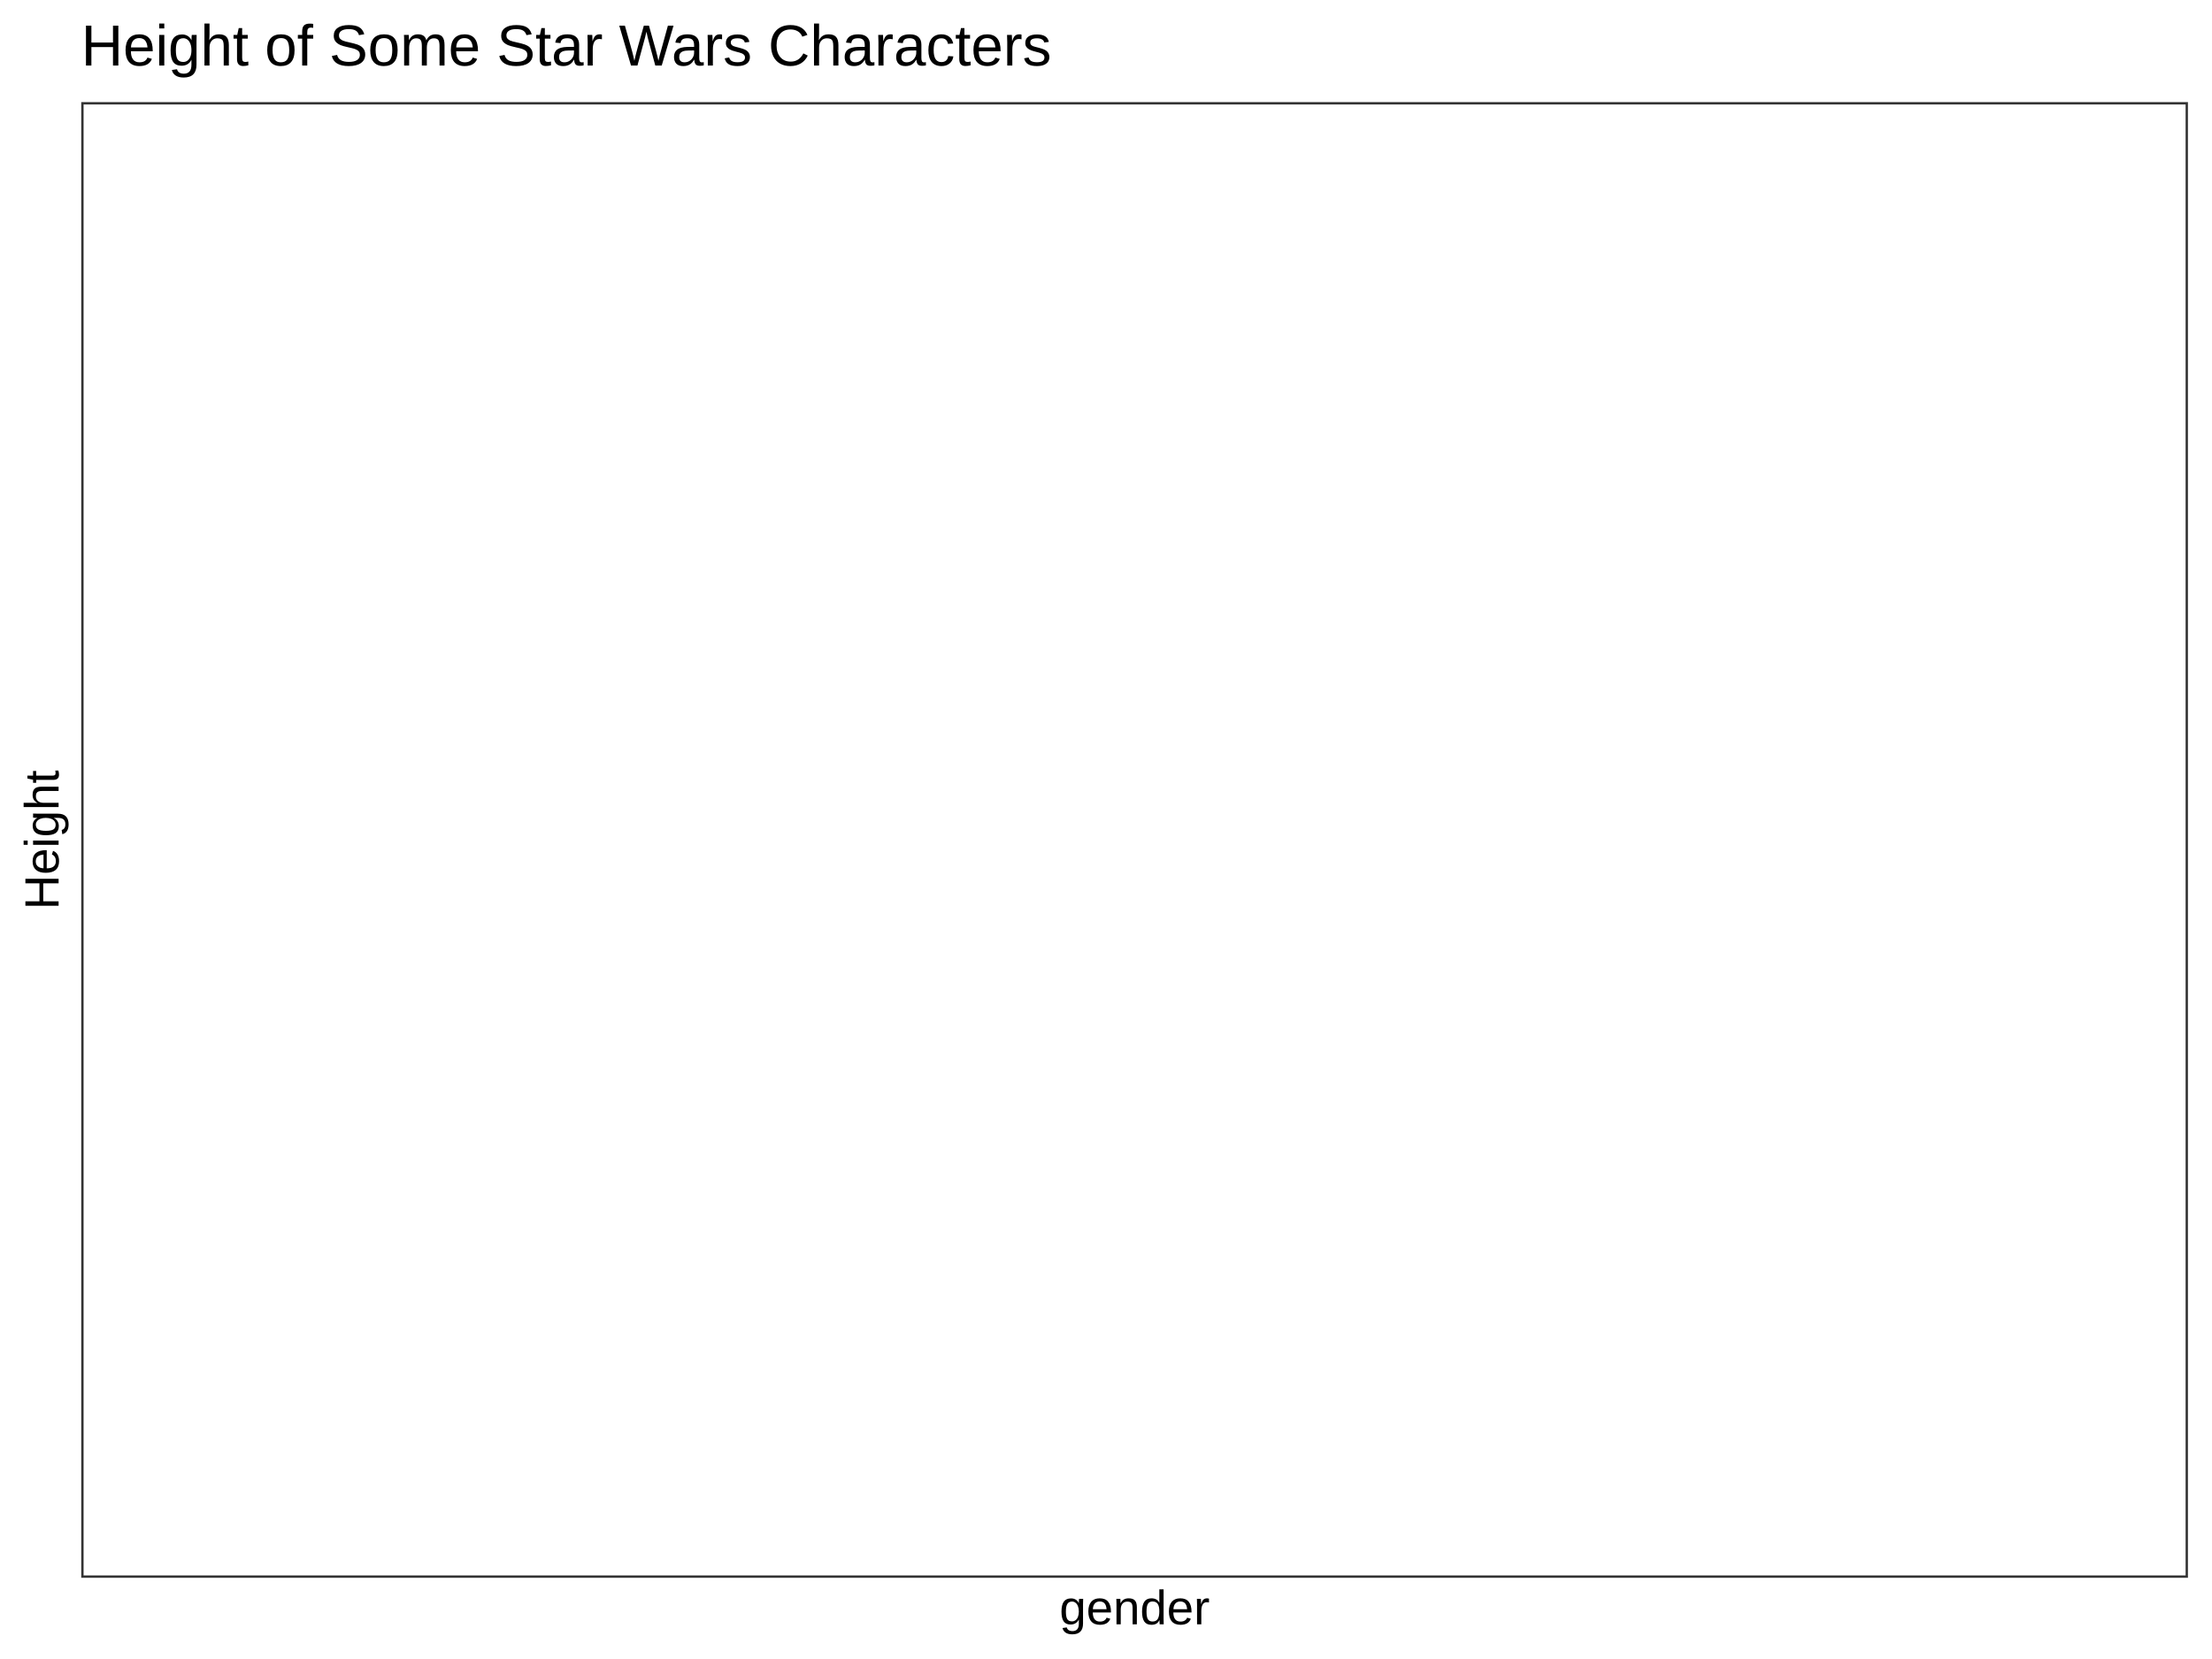
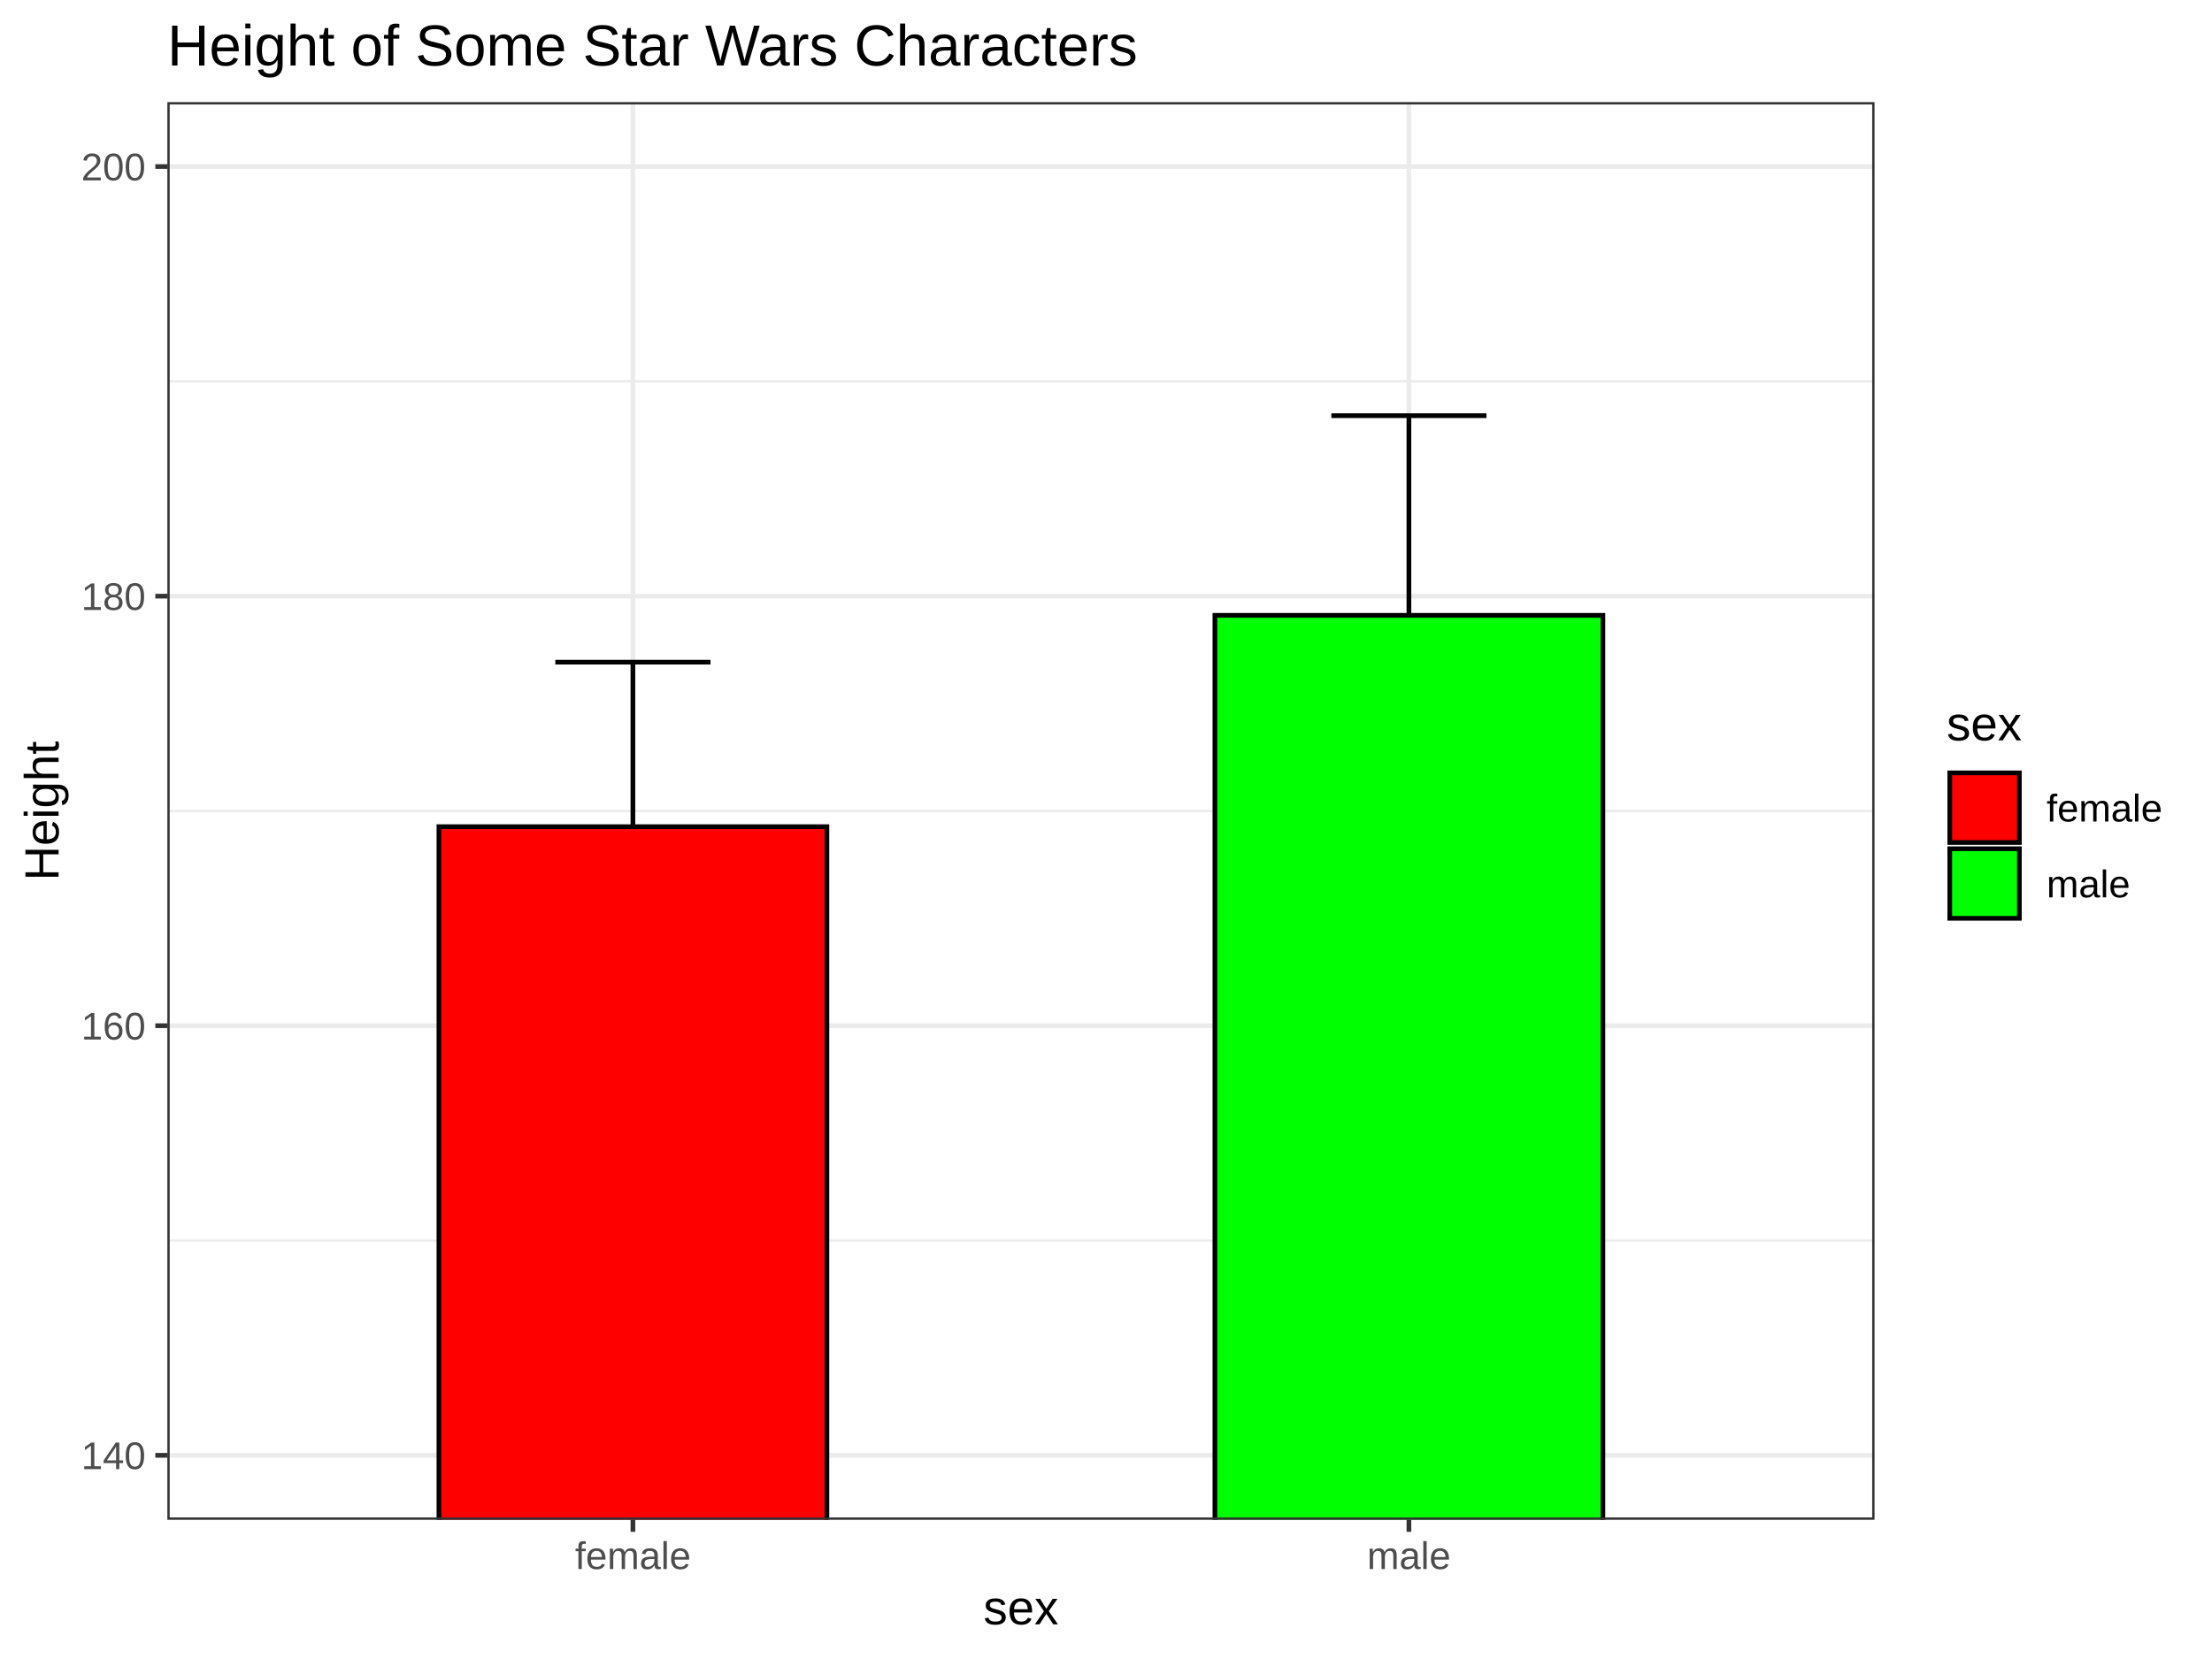
<svg xmlns="http://www.w3.org/2000/svg" viewBox="0 0 504.00 378.00">
  <defs>
    <style type="text/css">
    line, polyline, polygon, path, rect, circle {
      fill: none;
      stroke: #000000;
      stroke-linecap: round;
      stroke-linejoin: round;
      stroke-miterlimit: 10.00;
    }
  </style>
  </defs>
  <rect width="100%" height="100%" style="stroke: none; fill: none;" />
-   <rect x="0.00" y="0.00" width="504.00" height="378.00" style="stroke-width: 1.07; stroke: #FFFFFF; fill: #FFFFFF;" />
+   <rect x="0" y="0.00" width="504.00" height="378.00" style="stroke-width: 1.07; stroke: #FFFFFF; fill: #FFFFFF;" />
  <defs>
-     <clipPath id="cpMTguNTF8NDk4LjUyfDM1OS40OXwyMy4yNw==">
-       <rect x="18.51" y="23.27" width="480.01" height="336.22" />
+     <clipPath id="cpMzguMTN8NDI3LjEwfDM0Ni4yOHwyMy4yNw==">
+       <rect x="38.13" y="23.27" width="388.98" height="323.01" />
    </clipPath>
  </defs>
-   <rect x="18.51" y="23.27" width="480.01" height="336.22" style="stroke-width: 1.07; stroke: none; fill: #FFFFFF;" clip-path="url(#cpMTguNTF8NDk4LjUyfDM1OS40OXwyMy4yNw==)" />
-   <rect x="18.51" y="23.27" width="480.01" height="336.22" style="stroke-width: 1.07; stroke: #333333;" clip-path="url(#cpMTguNTF8NDk4LjUyfDM1OS40OXwyMy4yNw==)" />
+   <rect x="38.13" y="23.27" width="388.98" height="323.01" style="stroke-width: 1.07; stroke: none; fill: #FFFFFF;" clip-path="url(#cpMzguMTN8NDI3LjEwfDM0Ni4yOHwyMy4yNw==)" />
+   <polyline points="38.13,282.65 427.10,282.65 " style="stroke-width: 0.53; stroke: #EBEBEB; stroke-linecap: butt;" clip-path="url(#cpMzguMTN8NDI3LjEwfDM0Ni4yOHwyMy4yNw==)" />
+   <polyline points="38.13,184.77 427.10,184.77 " style="stroke-width: 0.53; stroke: #EBEBEB; stroke-linecap: butt;" clip-path="url(#cpMzguMTN8NDI3LjEwfDM0Ni4yOHwyMy4yNw==)" />
+   <polyline points="38.13,86.89 427.10,86.89 " style="stroke-width: 0.53; stroke: #EBEBEB; stroke-linecap: butt;" clip-path="url(#cpMzguMTN8NDI3LjEwfDM0Ni4yOHwyMy4yNw==)" />
+   <polyline points="38.13,331.59 427.10,331.59 " style="stroke-width: 1.07; stroke: #EBEBEB; stroke-linecap: butt;" clip-path="url(#cpMzguMTN8NDI3LjEwfDM0Ni4yOHwyMy4yNw==)" />
+   <polyline points="38.13,233.71 427.10,233.71 " style="stroke-width: 1.07; stroke: #EBEBEB; stroke-linecap: butt;" clip-path="url(#cpMzguMTN8NDI3LjEwfDM0Ni4yOHwyMy4yNw==)" />
+   <polyline points="38.13,135.83 427.10,135.83 " style="stroke-width: 1.07; stroke: #EBEBEB; stroke-linecap: butt;" clip-path="url(#cpMzguMTN8NDI3LjEwfDM0Ni4yOHwyMy4yNw==)" />
+   <polyline points="38.13,37.95 427.10,37.95 " style="stroke-width: 1.07; stroke: #EBEBEB; stroke-linecap: butt;" clip-path="url(#cpMzguMTN8NDI3LjEwfDM0Ni4yOHwyMy4yNw==)" />
+   <polyline points="144.21,346.28 144.21,23.27 " style="stroke-width: 1.07; stroke: #EBEBEB; stroke-linecap: butt;" clip-path="url(#cpMzguMTN8NDI3LjEwfDM0Ni4yOHwyMy4yNw==)" />
+   <polyline points="321.02,346.28 321.02,23.27 " style="stroke-width: 1.07; stroke: #EBEBEB; stroke-linecap: butt;" clip-path="url(#cpMzguMTN8NDI3LjEwfDM0Ni4yOHwyMy4yNw==)" />
+   <polyline points="126.53,150.87 161.89,150.87 " style="stroke-width: 1.07; stroke-linecap: butt;" clip-path="url(#cpMzguMTN8NDI3LjEwfDM0Ni4yOHwyMy4yNw==)" />
+   <polyline points="144.21,150.87 144.21,225.86 " style="stroke-width: 1.07; stroke-linecap: butt;" clip-path="url(#cpMzguMTN8NDI3LjEwfDM0Ni4yOHwyMy4yNw==)" />
+   <polyline points="126.53,225.86 161.89,225.86 " style="stroke-width: 1.07; stroke-linecap: butt;" clip-path="url(#cpMzguMTN8NDI3LjEwfDM0Ni4yOHwyMy4yNw==)" />
+   <polyline points="303.34,94.71 338.70,94.71 " style="stroke-width: 1.07; stroke-linecap: butt;" clip-path="url(#cpMzguMTN8NDI3LjEwfDM0Ni4yOHwyMy4yNw==)" />
+   <polyline points="321.02,94.71 321.02,185.71 " style="stroke-width: 1.07; stroke-linecap: butt;" clip-path="url(#cpMzguMTN8NDI3LjEwfDM0Ni4yOHwyMy4yNw==)" />
+   <polyline points="303.34,185.71 338.70,185.71 " style="stroke-width: 1.07; stroke-linecap: butt;" clip-path="url(#cpMzguMTN8NDI3LjEwfDM0Ni4yOHwyMy4yNw==)" />
+   <rect x="100.01" y="188.36" width="88.40" height="828.40" style="stroke-width: 1.07; stroke-linecap: square; stroke-linejoin: miter; fill: #FF0000;" clip-path="url(#cpMzguMTN8NDI3LjEwfDM0Ni4yOHwyMy4yNw==)" />
+   <rect x="276.82" y="140.21" width="88.40" height="876.55" style="stroke-width: 1.07; stroke-linecap: square; stroke-linejoin: miter; fill: #00FF00;" clip-path="url(#cpMzguMTN8NDI3LjEwfDM0Ni4yOHwyMy4yNw==)" />
+   <rect x="38.13" y="23.27" width="388.98" height="323.01" style="stroke-width: 1.07; stroke: #333333;" clip-path="url(#cpMzguMTN8NDI3LjEwfDM0Ni4yOHwyMy4yNw==)" />
  <defs>
    <clipPath id="cpMC4wMHw1MDQuMDB8Mzc4LjAwfDAuMDA=">
      <rect x="0.00" y="0.00" width="504.00" height="378.00" />
    </clipPath>
  </defs>
  <g clip-path="url(#cpMC4wMHw1MDQuMDB8Mzc4LjAwfDAuMDA=)">
-     <text x="241.39" y="370.10" style="font-size: 11.00px; font-family: Arial;" textLength="34.25px" lengthAdjust="spacingAndGlyphs">gender</text>
+     <text x="18.51" y="334.74" style="font-size: 8.80px; fill: #4D4D4D; font-family: Arial;" textLength="14.68px" lengthAdjust="spacingAndGlyphs">140</text>
  </g>
  <g clip-path="url(#cpMC4wMHw1MDQuMDB8Mzc4LjAwfDAuMDA=)">
-     <text transform="translate(13.35,207.28) rotate(-90)" style="font-size: 11.00px; font-family: Arial;" textLength="31.80px" lengthAdjust="spacingAndGlyphs">Height</text>
+     <text x="18.51" y="236.86" style="font-size: 8.80px; fill: #4D4D4D; font-family: Arial;" textLength="14.68px" lengthAdjust="spacingAndGlyphs">160</text>
  </g>
  <g clip-path="url(#cpMC4wMHw1MDQuMDB8Mzc4LjAwfDAuMDA=)">
-     <text x="18.51" y="14.93" style="font-size: 13.20px; font-family: Arial;" textLength="221.54px" lengthAdjust="spacingAndGlyphs">Height of Some Star Wars Characters</text>
+     <text x="18.51" y="138.98" style="font-size: 8.80px; fill: #4D4D4D; font-family: Arial;" textLength="14.68px" lengthAdjust="spacingAndGlyphs">180</text>
+   </g>
+   <g clip-path="url(#cpMC4wMHw1MDQuMDB8Mzc4LjAwfDAuMDA=)">
+     <text x="18.51" y="41.10" style="font-size: 8.80px; fill: #4D4D4D; font-family: Arial;" textLength="14.68px" lengthAdjust="spacingAndGlyphs">200</text>
+   </g>
+   <polyline points="35.39,331.59 38.13,331.59 " style="stroke-width: 1.07; stroke: #333333; stroke-linecap: butt;" clip-path="url(#cpMC4wMHw1MDQuMDB8Mzc4LjAwfDAuMDA=)" />
+   <polyline points="35.39,233.71 38.13,233.71 " style="stroke-width: 1.07; stroke: #333333; stroke-linecap: butt;" clip-path="url(#cpMC4wMHw1MDQuMDB8Mzc4LjAwfDAuMDA=)" />
+   <polyline points="35.39,135.83 38.13,135.83 " style="stroke-width: 1.07; stroke: #333333; stroke-linecap: butt;" clip-path="url(#cpMC4wMHw1MDQuMDB8Mzc4LjAwfDAuMDA=)" />
+   <polyline points="35.39,37.95 38.13,37.95 " style="stroke-width: 1.07; stroke: #333333; stroke-linecap: butt;" clip-path="url(#cpMC4wMHw1MDQuMDB8Mzc4LjAwfDAuMDA=)" />
+   <polyline points="144.21,349.02 144.21,346.28 " style="stroke-width: 1.07; stroke: #333333; stroke-linecap: butt;" clip-path="url(#cpMC4wMHw1MDQuMDB8Mzc4LjAwfDAuMDA=)" />
+   <polyline points="321.02,349.02 321.02,346.28 " style="stroke-width: 1.07; stroke: #333333; stroke-linecap: butt;" clip-path="url(#cpMC4wMHw1MDQuMDB8Mzc4LjAwfDAuMDA=)" />
+   <g clip-path="url(#cpMC4wMHw1MDQuMDB8Mzc4LjAwfDAuMDA=)">
+     <text x="131.01" y="357.51" style="font-size: 8.80px; fill: #4D4D4D; font-family: Arial;" textLength="26.41px" lengthAdjust="spacingAndGlyphs">female</text>
+   </g>
+   <g clip-path="url(#cpMC4wMHw1MDQuMDB8Mzc4LjAwfDAuMDA=)">
+     <text x="311.48" y="357.51" style="font-size: 8.80px; fill: #4D4D4D; font-family: Arial;" textLength="19.07px" lengthAdjust="spacingAndGlyphs">male</text>
+   </g>
+   <g clip-path="url(#cpMC4wMHw1MDQuMDB8Mzc4LjAwfDAuMDA=)">
+     <text x="224.06" y="370.10" style="font-size: 11.00px; font-family: Arial;" textLength="17.12px" lengthAdjust="spacingAndGlyphs">sex</text>
+   </g>
+   <g clip-path="url(#cpMC4wMHw1MDQuMDB8Mzc4LjAwfDAuMDA=)">
+     <text transform="translate(13.35,200.67) rotate(-90)" style="font-size: 11.00px; font-family: Arial;" textLength="31.80px" lengthAdjust="spacingAndGlyphs">Height</text>
+   </g>
+   <rect x="438.06" y="154.11" width="60.46" height="61.32" style="stroke-width: 1.07; stroke: none; fill: #FFFFFF;" clip-path="url(#cpMC4wMHw1MDQuMDB8Mzc4LjAwfDAuMDA=)" />
+   <g clip-path="url(#cpMC4wMHw1MDQuMDB8Mzc4LjAwfDAuMDA=)">
+     <text x="443.54" y="168.69" style="font-size: 11.00px; font-family: Arial;" textLength="17.12px" lengthAdjust="spacingAndGlyphs">sex</text>
+   </g>
+   <rect x="443.54" y="175.39" width="17.28" height="17.28" style="stroke-width: 1.07; stroke: none; fill: #FFFFFF;" clip-path="url(#cpMC4wMHw1MDQuMDB8Mzc4LjAwfDAuMDA=)" />
+   <rect x="444.25" y="176.10" width="15.86" height="15.86" style="stroke-width: 1.07; stroke-linecap: square; stroke-linejoin: miter; fill: #FF0000;" clip-path="url(#cpMC4wMHw1MDQuMDB8Mzc4LjAwfDAuMDA=)" />
+   <rect x="443.54" y="192.67" width="17.28" height="17.28" style="stroke-width: 1.07; stroke: none; fill: #FFFFFF;" clip-path="url(#cpMC4wMHw1MDQuMDB8Mzc4LjAwfDAuMDA=)" />
+   <rect x="444.25" y="193.38" width="15.86" height="15.86" style="stroke-width: 1.07; stroke-linecap: square; stroke-linejoin: miter; fill: #00FF00;" clip-path="url(#cpMC4wMHw1MDQuMDB8Mzc4LjAwfDAuMDA=)" />
+   <g clip-path="url(#cpMC4wMHw1MDQuMDB8Mzc4LjAwfDAuMDA=)">
+     <text x="466.30" y="187.18" style="font-size: 8.80px; font-family: Arial;" textLength="26.41px" lengthAdjust="spacingAndGlyphs">female</text>
+   </g>
+   <g clip-path="url(#cpMC4wMHw1MDQuMDB8Mzc4LjAwfDAuMDA=)">
+     <text x="466.30" y="204.46" style="font-size: 8.80px; font-family: Arial;" textLength="19.07px" lengthAdjust="spacingAndGlyphs">male</text>
+   </g>
+   <g clip-path="url(#cpMC4wMHw1MDQuMDB8Mzc4LjAwfDAuMDA=)">
+     <text x="38.13" y="14.93" style="font-size: 13.20px; font-family: Arial;" textLength="221.54px" lengthAdjust="spacingAndGlyphs">Height of Some Star Wars Characters</text>
  </g>
</svg>
